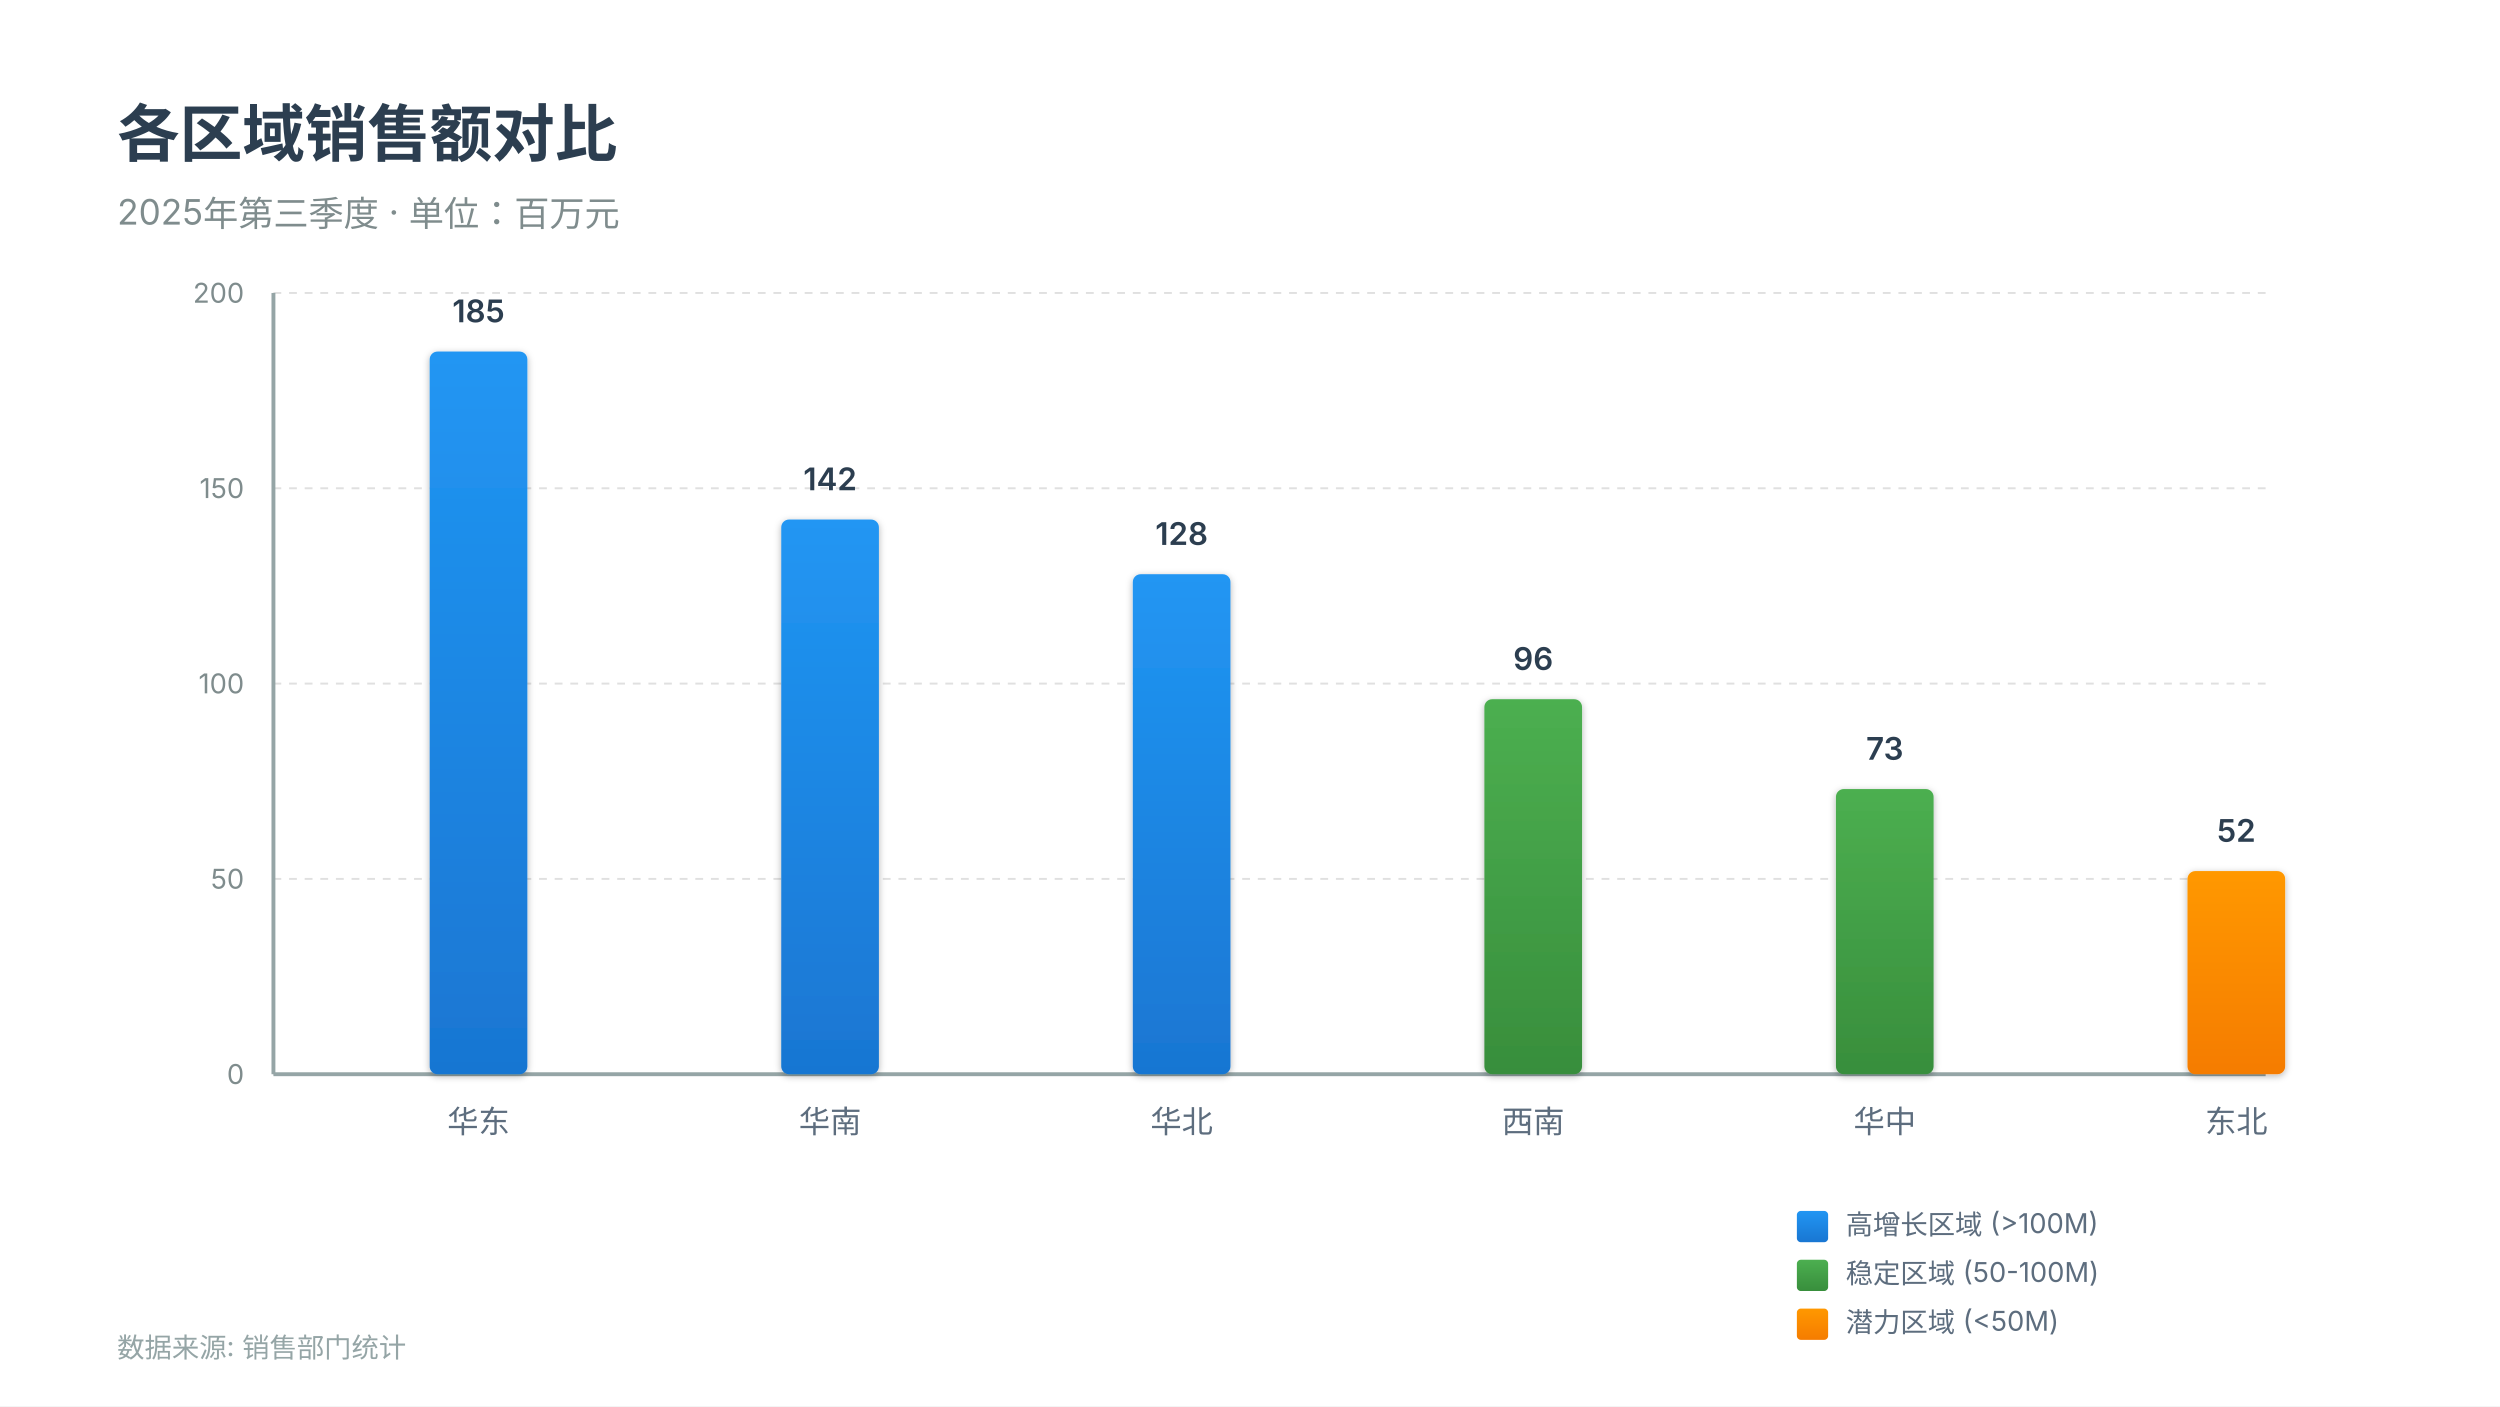
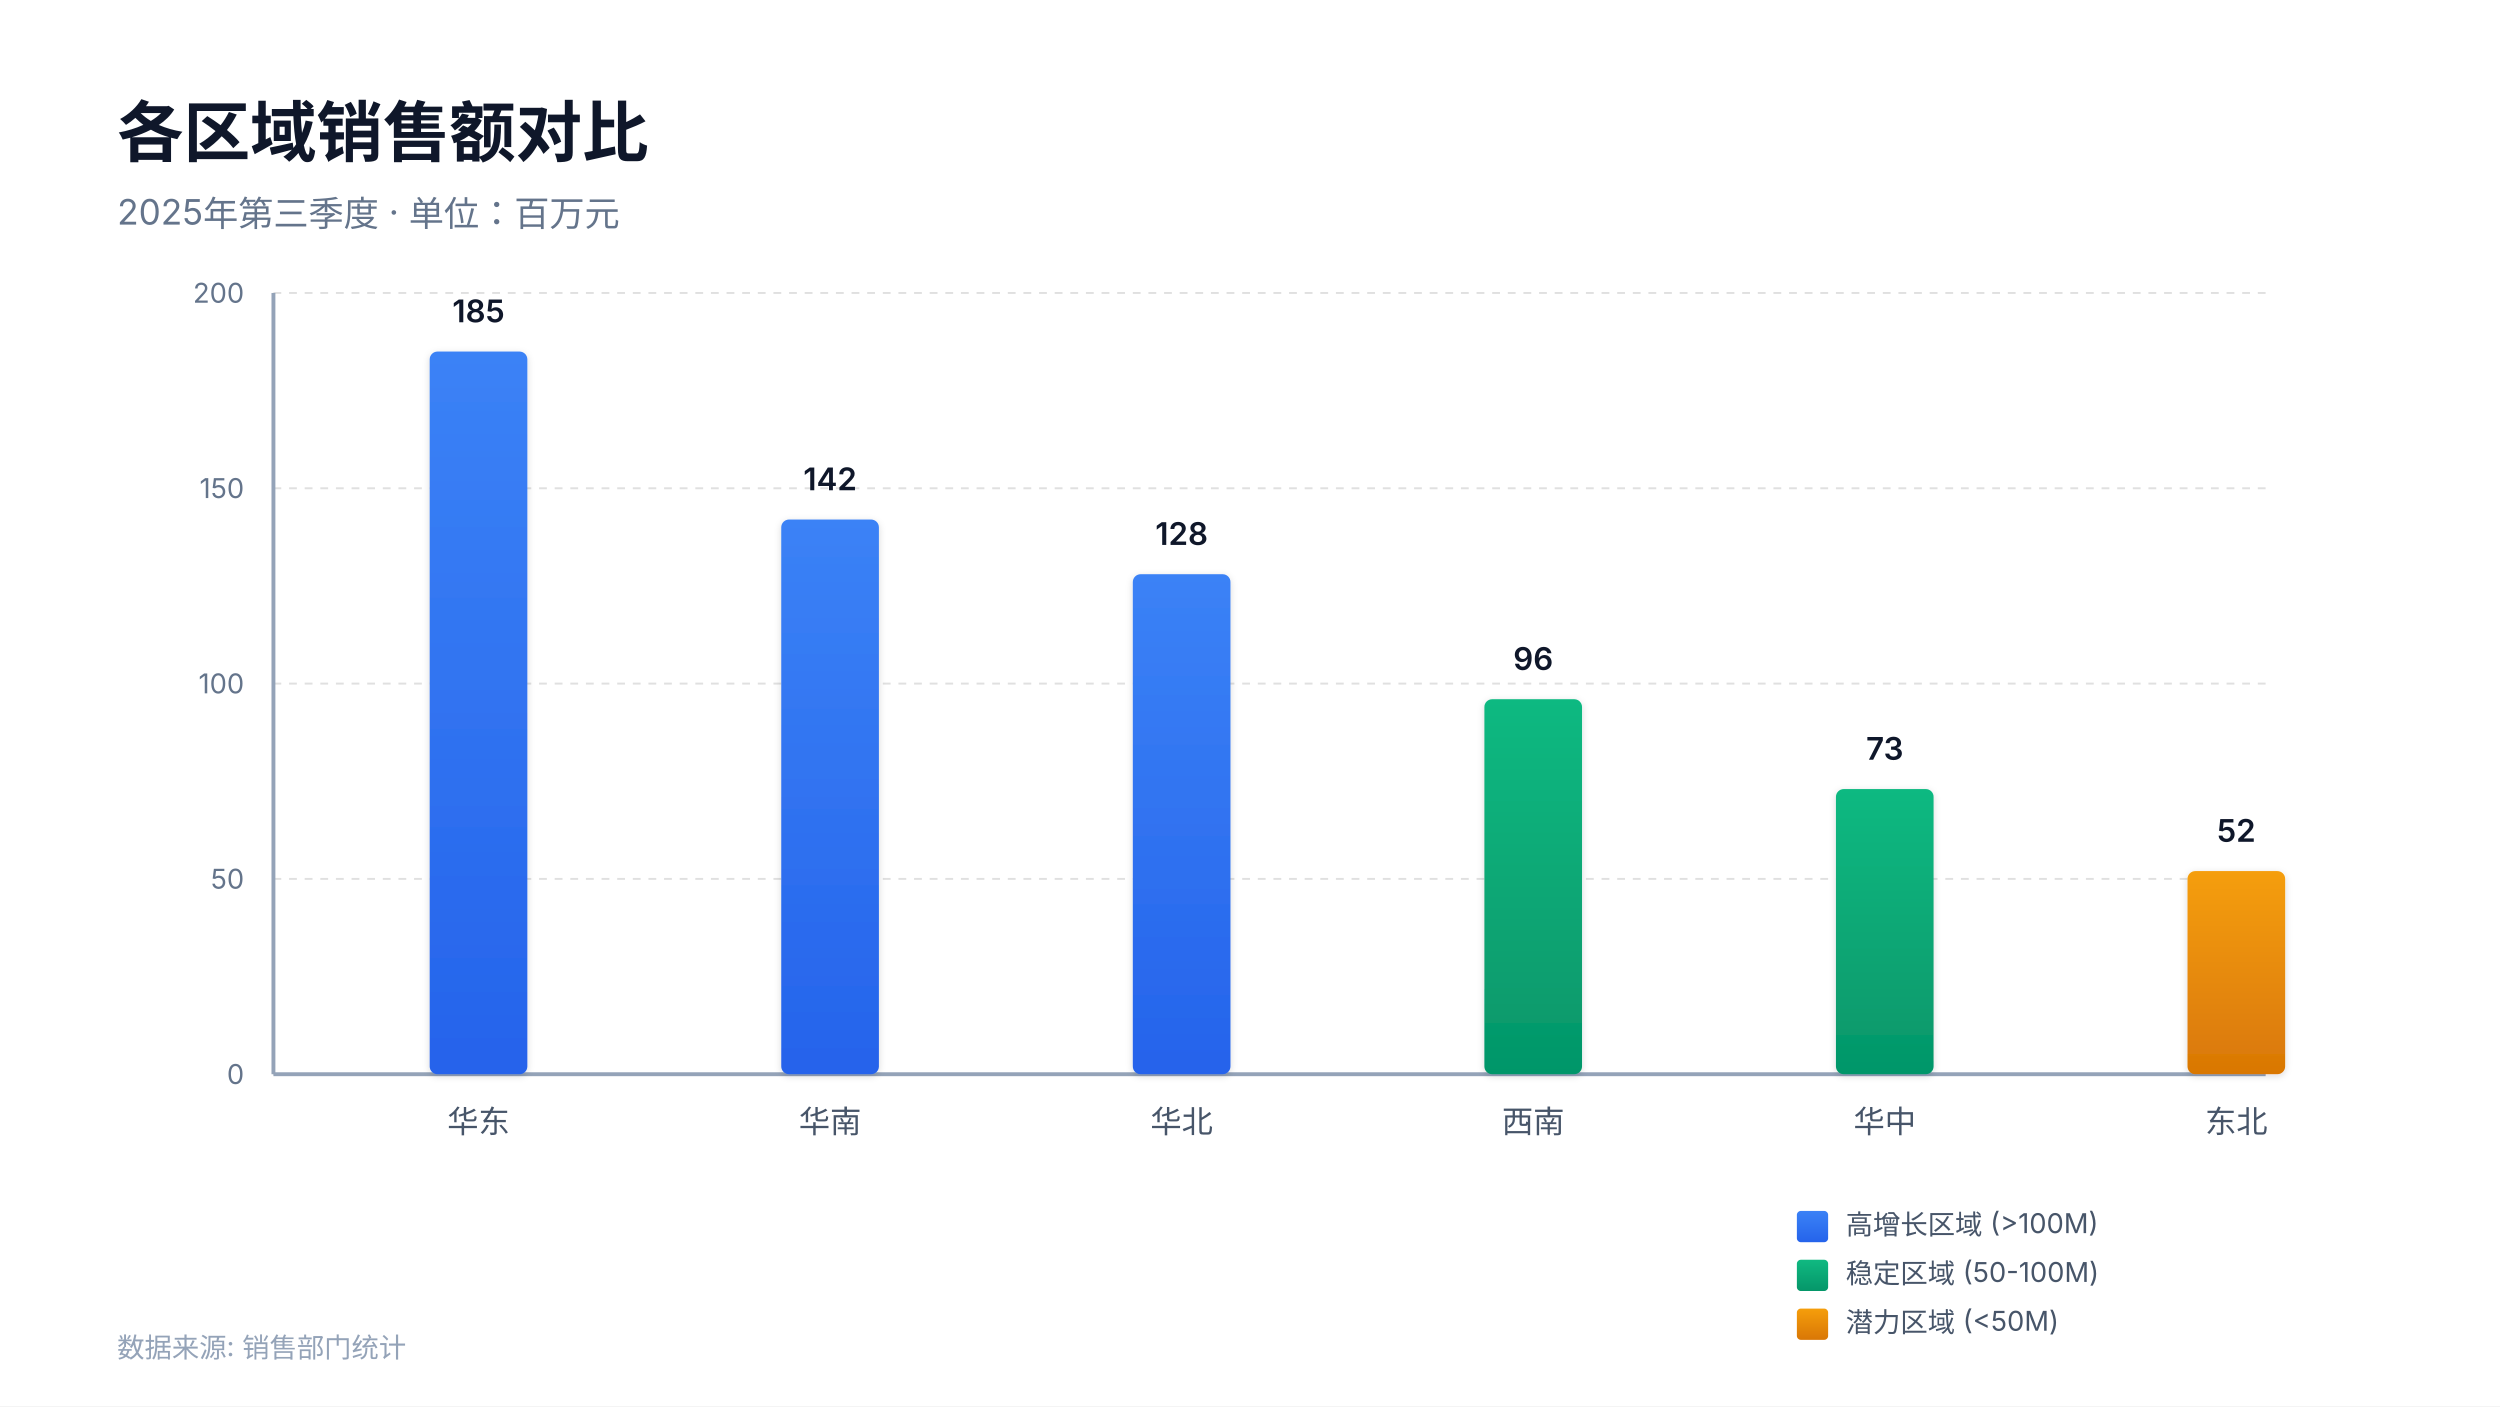
<svg xmlns="http://www.w3.org/2000/svg" viewBox="0 0 1280 720" width="1280" height="720">
  <defs>
    <linearGradient id="barGrad1" x1="0%" y1="0%" x2="0%" y2="100%">
-       <stop offset="0%" style="stop-color:#2196F3;stop-opacity:1" />
-       <stop offset="100%" style="stop-color:#1976D2;stop-opacity:1" />
+       <stop offset="0%" style="stop-color:#3B82F6;stop-opacity:1" />
+       <stop offset="100%" style="stop-color:#2563EB;stop-opacity:1" />
    </linearGradient>
    <linearGradient id="barGrad2" x1="0%" y1="0%" x2="0%" y2="100%">
-       <stop offset="0%" style="stop-color:#4CAF50;stop-opacity:1" />
-       <stop offset="100%" style="stop-color:#388E3C;stop-opacity:1" />
+       <stop offset="0%" style="stop-color:#10B981;stop-opacity:1" />
+       <stop offset="100%" style="stop-color:#059669;stop-opacity:1" />
    </linearGradient>
    <linearGradient id="barGrad3" x1="0%" y1="0%" x2="0%" y2="100%">
-       <stop offset="0%" style="stop-color:#FF9800;stop-opacity:1" />
-       <stop offset="100%" style="stop-color:#F57C00;stop-opacity:1" />
+       <stop offset="0%" style="stop-color:#F59E0B;stop-opacity:1" />
+       <stop offset="100%" style="stop-color:#D97706;stop-opacity:1" />
    </linearGradient>
    <filter id="barShadow" x="-15%" y="-15%" width="130%" height="130%">
      <feGaussianBlur in="SourceAlpha" stdDeviation="2" />
      <feOffset dx="0" dy="1" result="offsetBlur" />
-       <feFlood flood-color="#000000" flood-opacity="0.3" result="shadowColor" />
+       <feFlood flood-color="#0F172A" flood-opacity="0.15" result="shadowColor" />
      <feComposite in="shadowColor" in2="offsetBlur" operator="in" result="shadow" />
      <feMerge>
        <feMergeNode in="shadow" />
        <feMergeNode in="SourceGraphic" />
      </feMerge>
    </filter>
  </defs>
  <rect width="1280" height="720" fill="#FFFFFF" />
-   <text x="60" y="80" font-family="-apple-system, BlinkMacSystemFont, 'Segoe UI', sans-serif" font-size="32" font-weight="bold" fill="#2C3E50">
+   <text x="60" y="80" font-family="-apple-system, BlinkMacSystemFont, 'Segoe UI', sans-serif" font-size="34" font-weight="bold" fill="#0F172A">
    <tspan>各区域销售额对比</tspan>
  </text>
-   <text x="60" y="115" font-family="-apple-system, BlinkMacSystemFont, 'Segoe UI', sans-serif" font-size="18" fill="#7F8C8D">
+   <text x="60" y="115" font-family="-apple-system, BlinkMacSystemFont, 'Segoe UI', sans-serif" font-size="18" fill="#64748B">
    <tspan>2025年第三季度 · 单位：百万元</tspan>
  </text>
  <g id="chartArea">
    <line x1="140" y1="550" x2="1160" y2="550" stroke="#E0E0E0" stroke-width="1" stroke-dasharray="4,4" />
    <line x1="140" y1="450" x2="1160" y2="450" stroke="#E0E0E0" stroke-width="1" stroke-dasharray="4,4" />
    <line x1="140" y1="350" x2="1160" y2="350" stroke="#E0E0E0" stroke-width="1" stroke-dasharray="4,4" />
    <line x1="140" y1="250" x2="1160" y2="250" stroke="#E0E0E0" stroke-width="1" stroke-dasharray="4,4" />
    <line x1="140" y1="150" x2="1160" y2="150" stroke="#E0E0E0" stroke-width="1" stroke-dasharray="4,4" />
-     <text x="125" y="555" font-family="-apple-system, BlinkMacSystemFont, 'Segoe UI', sans-serif" font-size="14" fill="#7F8C8D" text-anchor="end">
+     <text x="125" y="555" font-family="-apple-system, BlinkMacSystemFont, 'Segoe UI', sans-serif" font-size="14" fill="#64748B" text-anchor="end">
      <tspan>0</tspan>
    </text>
-     <text x="125" y="455" font-family="-apple-system, BlinkMacSystemFont, 'Segoe UI', sans-serif" font-size="14" fill="#7F8C8D" text-anchor="end">
+     <text x="125" y="455" font-family="-apple-system, BlinkMacSystemFont, 'Segoe UI', sans-serif" font-size="14" fill="#64748B" text-anchor="end">
      <tspan>50</tspan>
    </text>
-     <text x="125" y="355" font-family="-apple-system, BlinkMacSystemFont, 'Segoe UI', sans-serif" font-size="14" fill="#7F8C8D" text-anchor="end">
+     <text x="125" y="355" font-family="-apple-system, BlinkMacSystemFont, 'Segoe UI', sans-serif" font-size="14" fill="#64748B" text-anchor="end">
      <tspan>100</tspan>
    </text>
-     <text x="125" y="255" font-family="-apple-system, BlinkMacSystemFont, 'Segoe UI', sans-serif" font-size="14" fill="#7F8C8D" text-anchor="end">
+     <text x="125" y="255" font-family="-apple-system, BlinkMacSystemFont, 'Segoe UI', sans-serif" font-size="14" fill="#64748B" text-anchor="end">
      <tspan>150</tspan>
    </text>
-     <text x="125" y="155" font-family="-apple-system, BlinkMacSystemFont, 'Segoe UI', sans-serif" font-size="14" fill="#7F8C8D" text-anchor="end">
+     <text x="125" y="155" font-family="-apple-system, BlinkMacSystemFont, 'Segoe UI', sans-serif" font-size="14" fill="#64748B" text-anchor="end">
      <tspan>200</tspan>
    </text>
-     <line x1="140" y1="150" x2="140" y2="550" stroke="#95A5A6" stroke-width="2" />
-     <line x1="140" y1="550" x2="1160" y2="550" stroke="#95A5A6" stroke-width="2" />
+     <line x1="140" y1="150" x2="140" y2="550" stroke="#94A3B8" stroke-width="2" />
+     <line x1="140" y1="550" x2="1160" y2="550" stroke="#94A3B8" stroke-width="2" />
    <g id="bar-1">
      <rect x="220" y="180" width="50" height="370" rx="4" fill="url(#barGrad1)" filter="url(#barShadow)" />
-       <text x="245" y="165" font-family="-apple-system, BlinkMacSystemFont, 'Segoe UI', sans-serif" font-size="16" font-weight="600" fill="#2C3E50" text-anchor="middle">
+       <text x="245" y="165" font-family="-apple-system, BlinkMacSystemFont, 'Segoe UI', sans-serif" font-size="16" font-weight="600" fill="#0F172A" text-anchor="middle">
        <tspan>185</tspan>
      </text>
-       <text x="245" y="580" font-family="-apple-system, BlinkMacSystemFont, 'Segoe UI', sans-serif" font-size="16" fill="#5D6D7E" text-anchor="middle">
+       <text x="245" y="580" font-family="-apple-system, BlinkMacSystemFont, 'Segoe UI', sans-serif" font-size="16" fill="#475569" text-anchor="middle">
        <tspan>华东</tspan>
      </text>
    </g>
    <g id="bar-2">
      <rect x="400" y="266" width="50" height="284" rx="4" fill="url(#barGrad1)" filter="url(#barShadow)" />
-       <text x="425" y="251" font-family="-apple-system, BlinkMacSystemFont, 'Segoe UI', sans-serif" font-size="16" font-weight="600" fill="#2C3E50" text-anchor="middle">
+       <text x="425" y="251" font-family="-apple-system, BlinkMacSystemFont, 'Segoe UI', sans-serif" font-size="16" font-weight="600" fill="#0F172A" text-anchor="middle">
        <tspan>142</tspan>
      </text>
-       <text x="425" y="580" font-family="-apple-system, BlinkMacSystemFont, 'Segoe UI', sans-serif" font-size="16" fill="#5D6D7E" text-anchor="middle">
+       <text x="425" y="580" font-family="-apple-system, BlinkMacSystemFont, 'Segoe UI', sans-serif" font-size="16" fill="#475569" text-anchor="middle">
        <tspan>华南</tspan>
      </text>
    </g>
    <g id="bar-3">
      <rect x="580" y="294" width="50" height="256" rx="4" fill="url(#barGrad1)" filter="url(#barShadow)" />
-       <text x="605" y="279" font-family="-apple-system, BlinkMacSystemFont, 'Segoe UI', sans-serif" font-size="16" font-weight="600" fill="#2C3E50" text-anchor="middle">
+       <text x="605" y="279" font-family="-apple-system, BlinkMacSystemFont, 'Segoe UI', sans-serif" font-size="16" font-weight="600" fill="#0F172A" text-anchor="middle">
        <tspan>128</tspan>
      </text>
-       <text x="605" y="580" font-family="-apple-system, BlinkMacSystemFont, 'Segoe UI', sans-serif" font-size="16" fill="#5D6D7E" text-anchor="middle">
+       <text x="605" y="580" font-family="-apple-system, BlinkMacSystemFont, 'Segoe UI', sans-serif" font-size="16" fill="#475569" text-anchor="middle">
        <tspan>华北</tspan>
      </text>
    </g>
    <g id="bar-4">
      <rect x="760" y="358" width="50" height="192" rx="4" fill="url(#barGrad2)" filter="url(#barShadow)" />
-       <text x="785" y="343" font-family="-apple-system, BlinkMacSystemFont, 'Segoe UI', sans-serif" font-size="16" font-weight="600" fill="#2C3E50" text-anchor="middle">
+       <text x="785" y="343" font-family="-apple-system, BlinkMacSystemFont, 'Segoe UI', sans-serif" font-size="16" font-weight="600" fill="#0F172A" text-anchor="middle">
        <tspan>96</tspan>
      </text>
-       <text x="785" y="580" font-family="-apple-system, BlinkMacSystemFont, 'Segoe UI', sans-serif" font-size="16" fill="#5D6D7E" text-anchor="middle">
+       <text x="785" y="580" font-family="-apple-system, BlinkMacSystemFont, 'Segoe UI', sans-serif" font-size="16" fill="#475569" text-anchor="middle">
        <tspan>西南</tspan>
      </text>
    </g>
    <g id="bar-5">
      <rect x="940" y="404" width="50" height="146" rx="4" fill="url(#barGrad2)" filter="url(#barShadow)" />
-       <text x="965" y="389" font-family="-apple-system, BlinkMacSystemFont, 'Segoe UI', sans-serif" font-size="16" font-weight="600" fill="#2C3E50" text-anchor="middle">
+       <text x="965" y="389" font-family="-apple-system, BlinkMacSystemFont, 'Segoe UI', sans-serif" font-size="16" font-weight="600" fill="#0F172A" text-anchor="middle">
        <tspan>73</tspan>
      </text>
-       <text x="965" y="580" font-family="-apple-system, BlinkMacSystemFont, 'Segoe UI', sans-serif" font-size="16" fill="#5D6D7E" text-anchor="middle">
+       <text x="965" y="580" font-family="-apple-system, BlinkMacSystemFont, 'Segoe UI', sans-serif" font-size="16" fill="#475569" text-anchor="middle">
        <tspan>华中</tspan>
      </text>
    </g>
    <g id="bar-6">
      <rect x="1120" y="446" width="50" height="104" rx="4" fill="url(#barGrad3)" filter="url(#barShadow)" />
-       <text x="1145" y="431" font-family="-apple-system, BlinkMacSystemFont, 'Segoe UI', sans-serif" font-size="16" font-weight="600" fill="#2C3E50" text-anchor="middle">
+       <text x="1145" y="431" font-family="-apple-system, BlinkMacSystemFont, 'Segoe UI', sans-serif" font-size="16" font-weight="600" fill="#0F172A" text-anchor="middle">
        <tspan>52</tspan>
      </text>
-       <text x="1145" y="580" font-family="-apple-system, BlinkMacSystemFont, 'Segoe UI', sans-serif" font-size="16" fill="#5D6D7E" text-anchor="middle">
+       <text x="1145" y="580" font-family="-apple-system, BlinkMacSystemFont, 'Segoe UI', sans-serif" font-size="16" fill="#475569" text-anchor="middle">
        <tspan>东北</tspan>
      </text>
    </g>
  </g>
  <g id="legend">
    <g id="legend-high">
      <rect x="920" y="620" width="16" height="16" rx="2" fill="url(#barGrad1)" />
-       <text x="945" y="632" font-family="-apple-system, BlinkMacSystemFont, 'Segoe UI', sans-serif" font-size="14" fill="#5D6D7E">
+       <text x="945" y="632" font-family="-apple-system, BlinkMacSystemFont, 'Segoe UI', sans-serif" font-size="14" fill="#475569">
        <tspan>高增长区域 (&gt;100M)</tspan>
      </text>
    </g>
    <g id="legend-mid">
      <rect x="920" y="645" width="16" height="16" rx="2" fill="url(#barGrad2)" />
-       <text x="945" y="657" font-family="-apple-system, BlinkMacSystemFont, 'Segoe UI', sans-serif" font-size="14" fill="#5D6D7E">
+       <text x="945" y="657" font-family="-apple-system, BlinkMacSystemFont, 'Segoe UI', sans-serif" font-size="14" fill="#475569">
        <tspan>稳定区域 (50-100M)</tspan>
      </text>
    </g>
    <g id="legend-low">
      <rect x="920" y="670" width="16" height="16" rx="2" fill="url(#barGrad3)" />
-       <text x="945" y="682" font-family="-apple-system, BlinkMacSystemFont, 'Segoe UI', sans-serif" font-size="14" fill="#5D6D7E">
+       <text x="945" y="682" font-family="-apple-system, BlinkMacSystemFont, 'Segoe UI', sans-serif" font-size="14" fill="#475569">
        <tspan>潜力区域 (&lt;50M)</tspan>
      </text>
    </g>
  </g>
-   <text x="60" y="695" font-family="-apple-system, BlinkMacSystemFont, 'Segoe UI', sans-serif" font-size="14" fill="#95A5A6">
+   <text x="60" y="695" font-family="-apple-system, BlinkMacSystemFont, 'Segoe UI', sans-serif" font-size="14" fill="#94A3B8">
    <tspan>数据来源: 销售部门统计</tspan>
  </text>
</svg>
